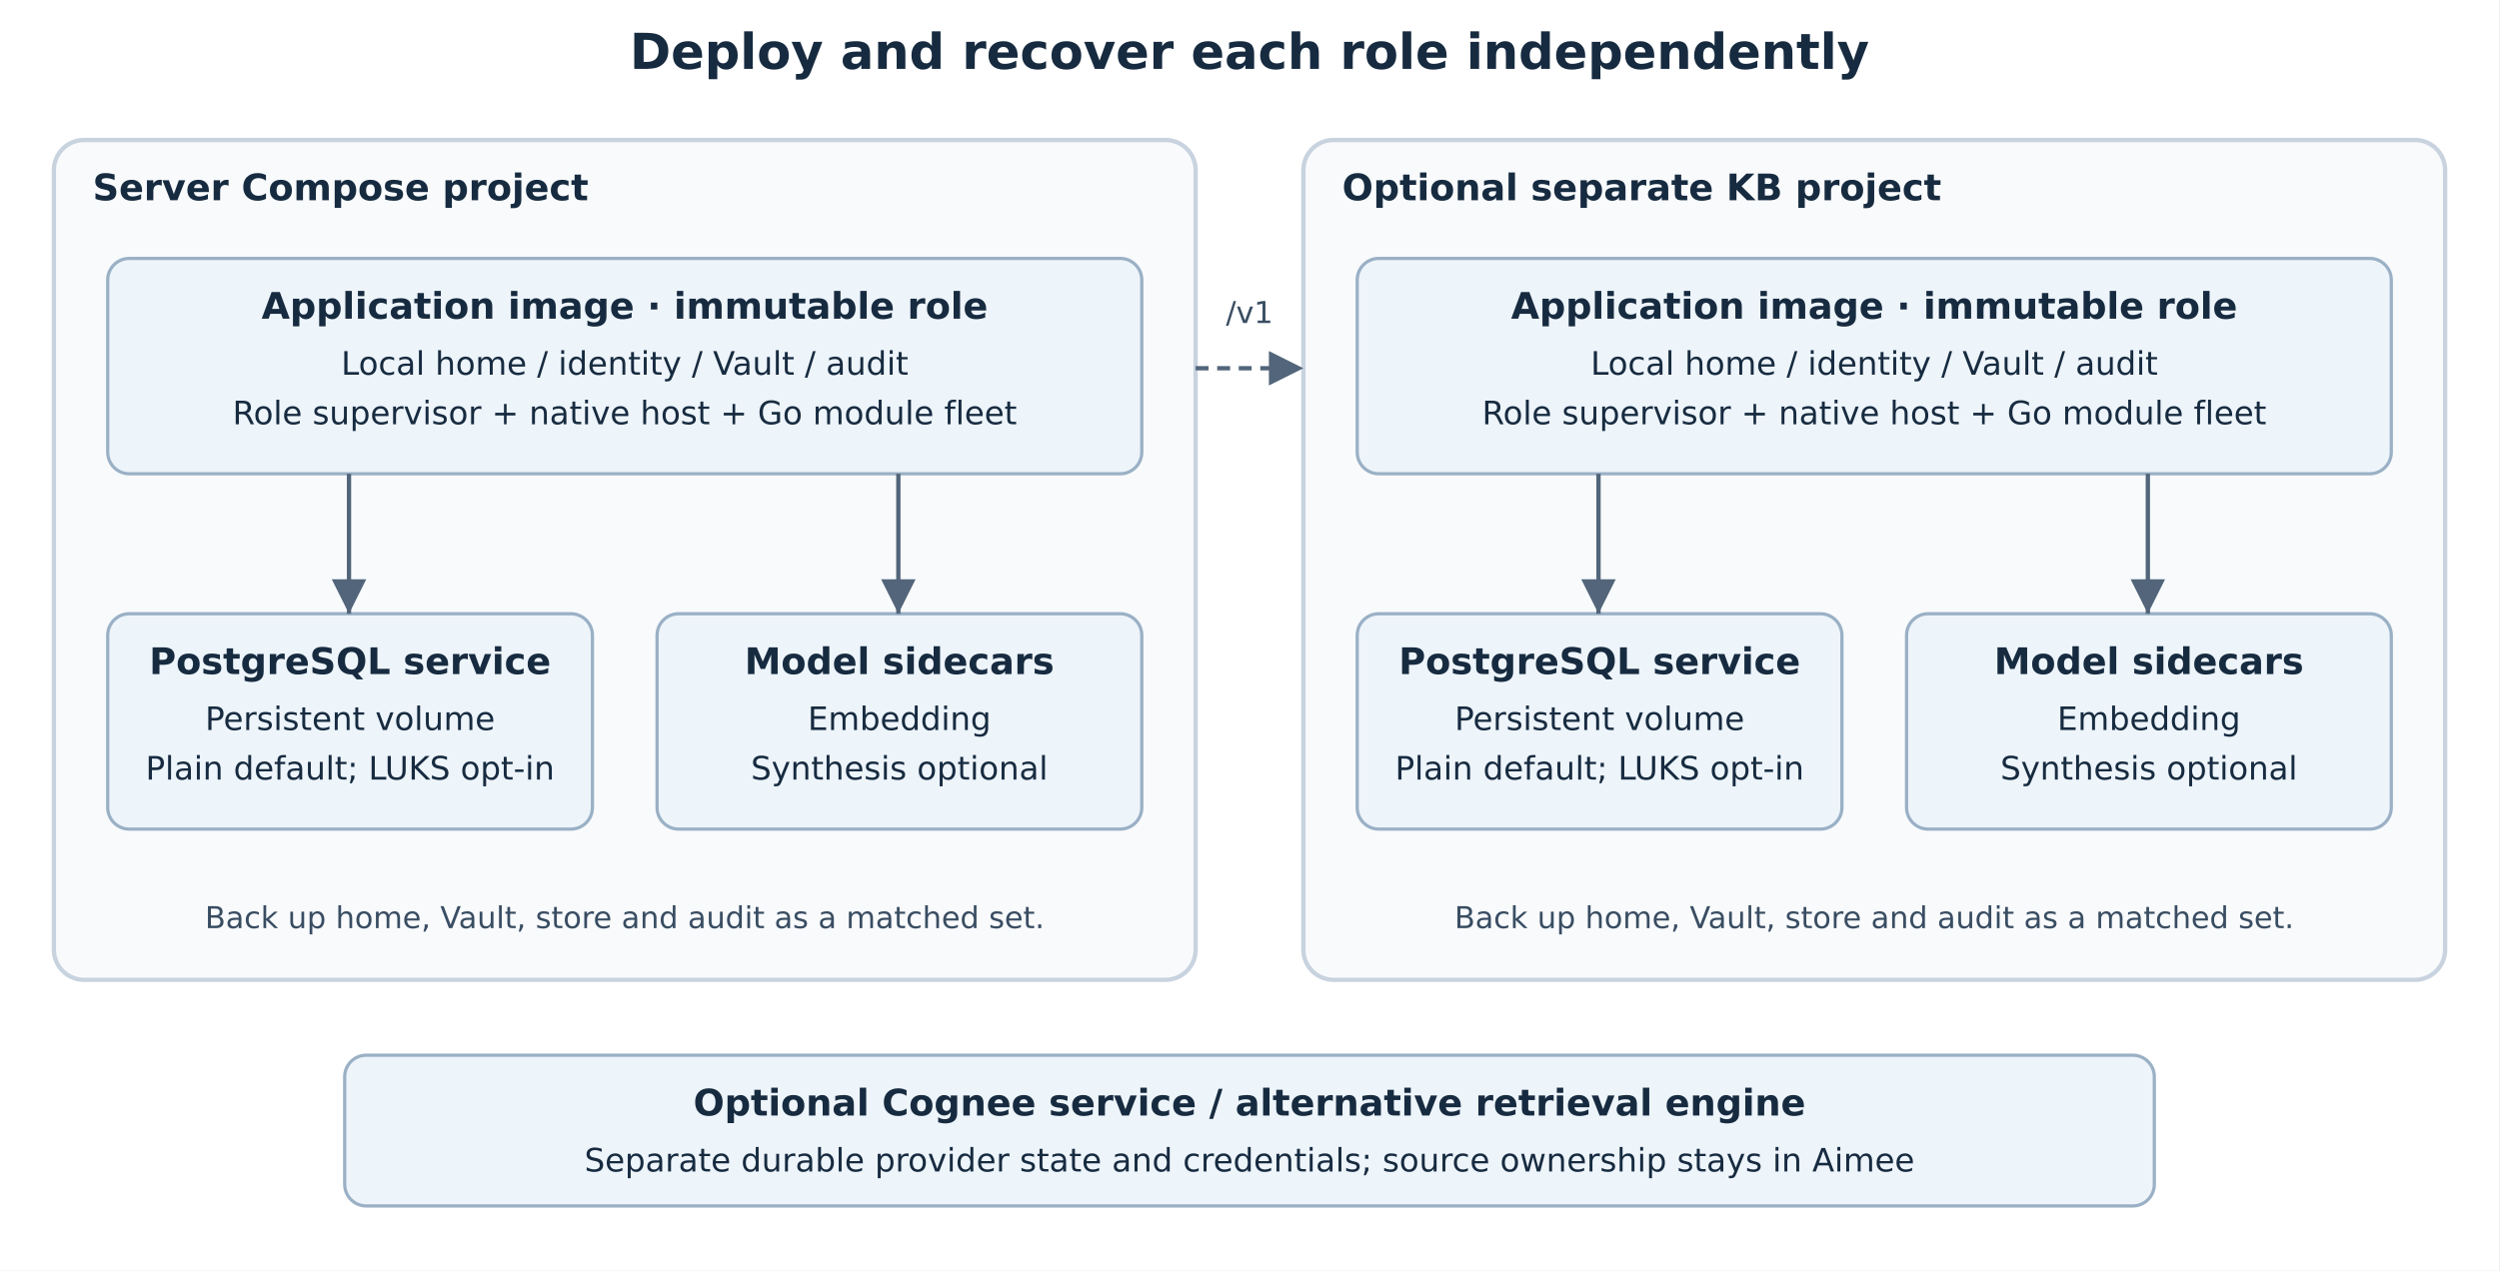
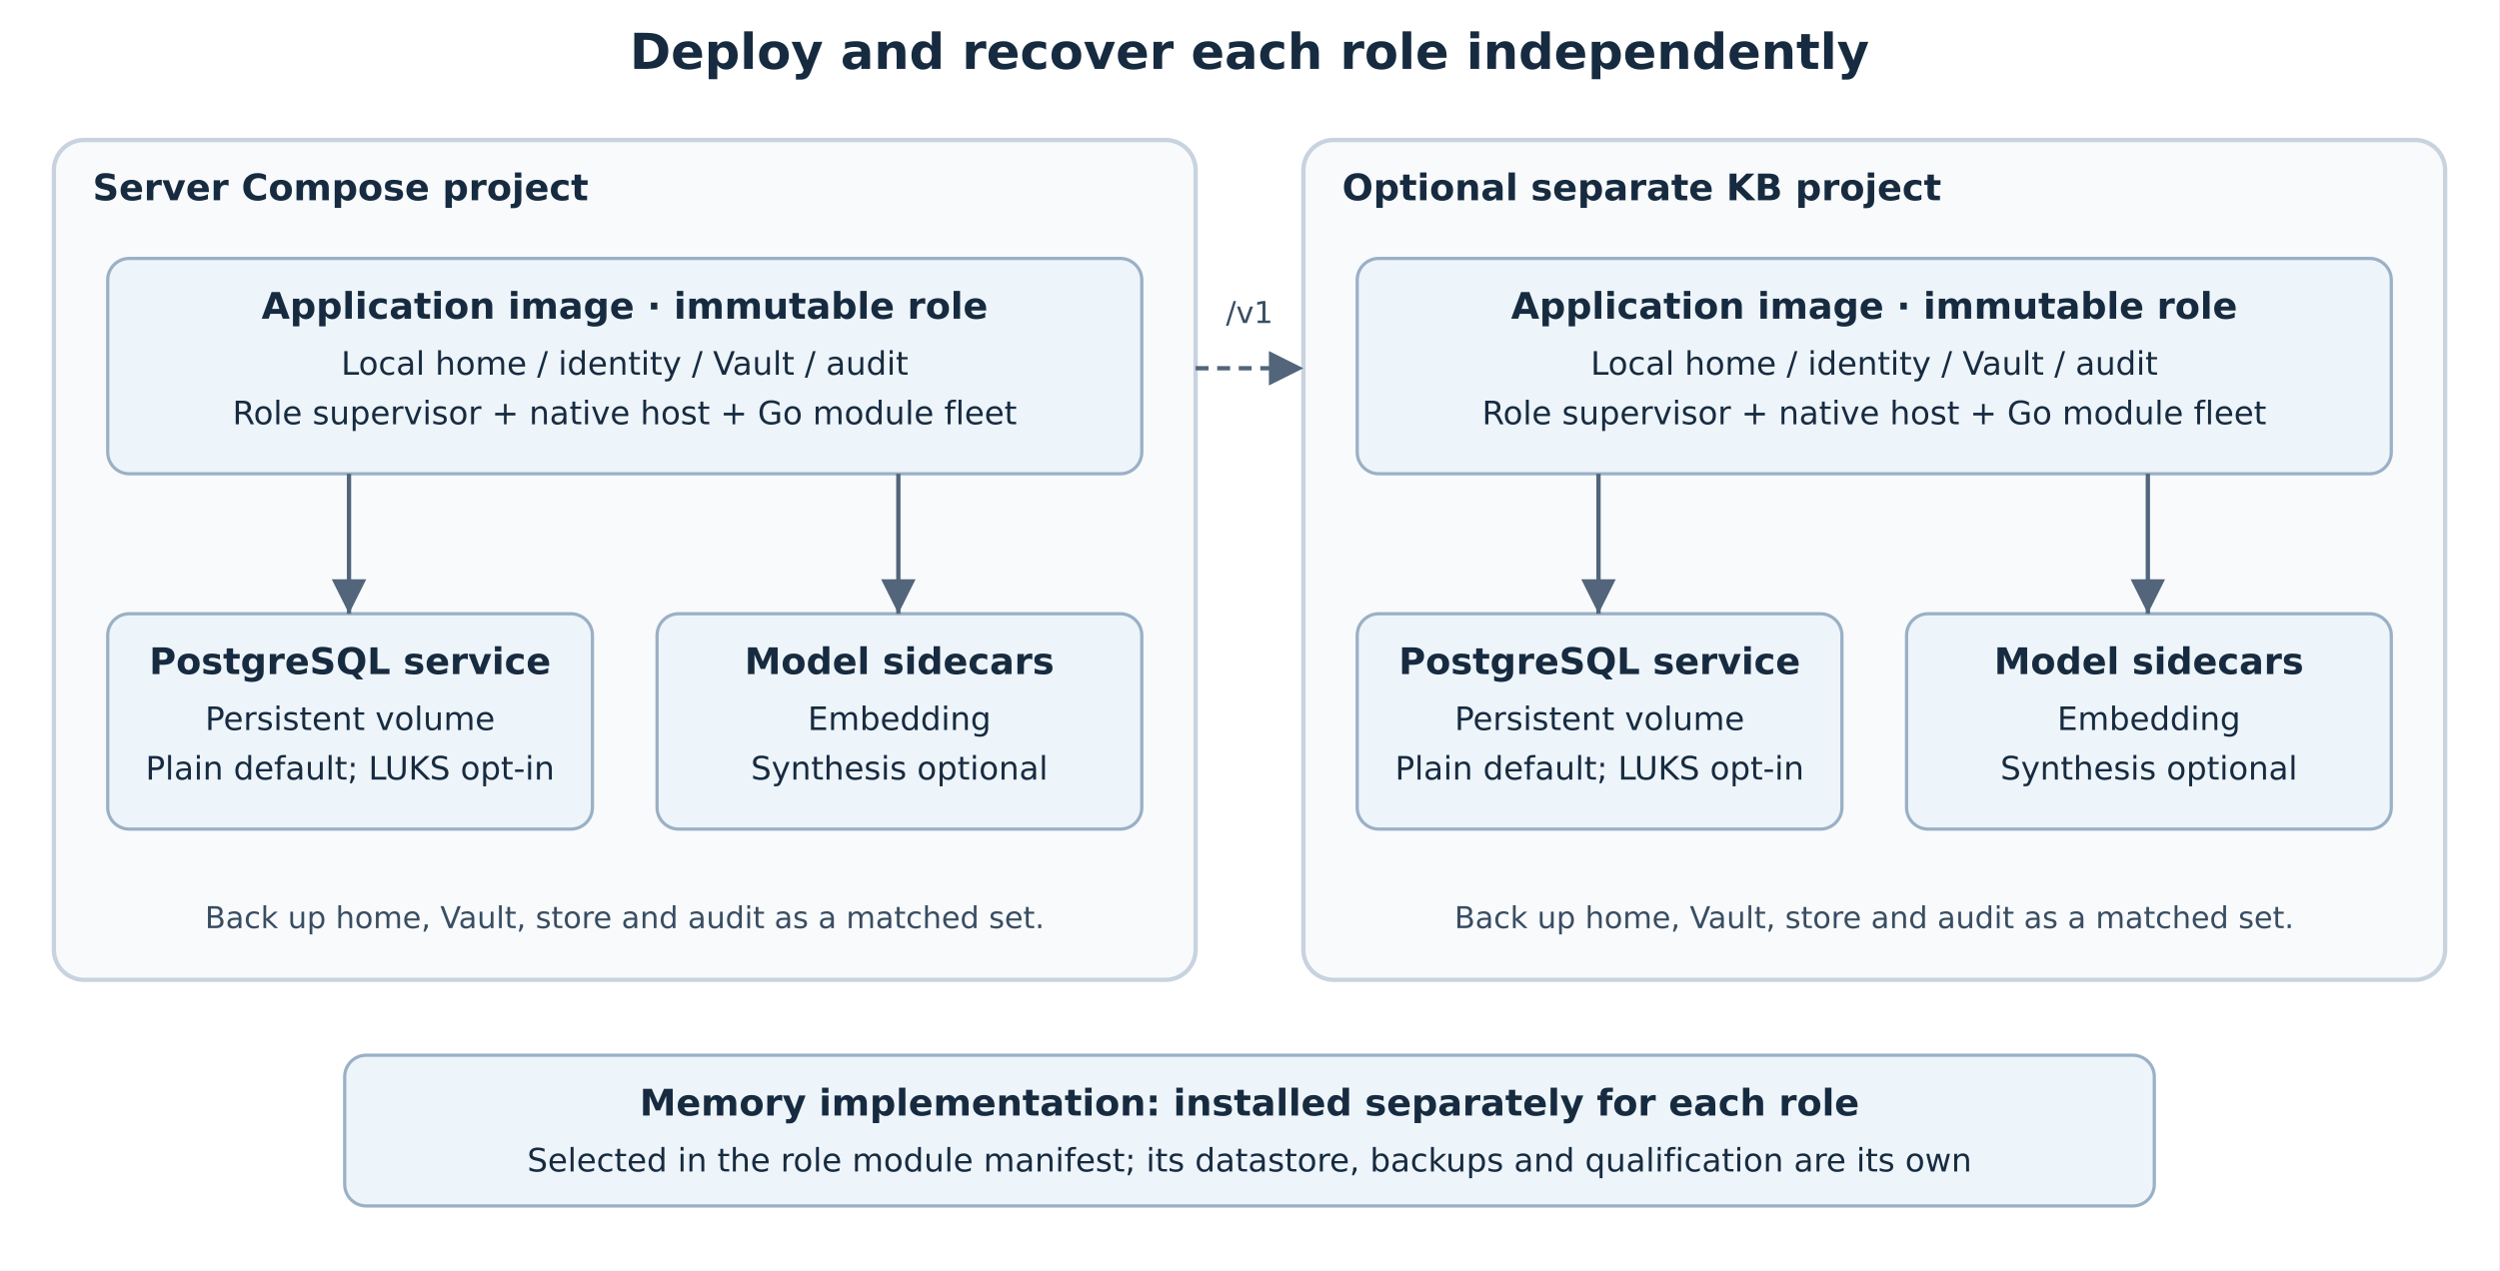
<svg xmlns="http://www.w3.org/2000/svg" width="1160" height="590" viewBox="0 0 1160 590" role="img" aria-labelledby="title desc">
  <defs>
    <marker id="arrow" markerWidth="10" markerHeight="10" refX="8" refY="4" orient="auto">
      <path d="M0,0 L8,4 L0,8" fill="#52657a" />
    </marker>
  </defs>
  <rect width="100%" height="100%" fill="#ffffff" />
  <style>text{font-family:DejaVu Sans,Arial,sans-serif;fill:#172b40}.title{font-size:23px;font-weight:700}.label{font-size:17px;font-weight:600}.body{font-size:15px}.edge{font-size:14px;fill:#394d62}</style>
  <text class="title" x="580.0" y="32" text-anchor="middle">Deploy and recover each role independently</text>
  <rect x="25" y="65" width="530" height="390" rx="14" fill="#f8fafc" stroke="#c8d3df" stroke-width="2" />
  <text class="label" x="43" y="93" text-anchor="start">Server Compose project</text>
  <rect x="50" y="120" width="480" height="100" rx="10" fill="#edf4fa" stroke="#9ab0c5" stroke-width="1.5" />
  <text class="label" x="290.0" y="148" text-anchor="middle">Application image · immutable role</text>
  <text class="body" x="290.0" y="174" text-anchor="middle">Local home / identity / Vault / audit</text>
  <text class="body" x="290.0" y="197" text-anchor="middle">Role supervisor + native host + Go module fleet</text>
  <rect x="50" y="285" width="225" height="100" rx="10" fill="#edf4fa" stroke="#9ab0c5" stroke-width="1.5" />
  <text class="label" x="162.5" y="313" text-anchor="middle">PostgreSQL service</text>
  <text class="body" x="162.5" y="339" text-anchor="middle">Persistent volume</text>
  <text class="body" x="162.5" y="362" text-anchor="middle">Plain default; LUKS opt-in</text>
  <rect x="305" y="285" width="225" height="100" rx="10" fill="#edf4fa" stroke="#9ab0c5" stroke-width="1.5" />
  <text class="label" x="417.5" y="313" text-anchor="middle">Model sidecars</text>
  <text class="body" x="417.5" y="339" text-anchor="middle">Embedding</text>
  <text class="body" x="417.5" y="362" text-anchor="middle">Synthesis optional</text>
  <polyline points="162,220 162,285" fill="none" stroke="#52657a" stroke-width="2" marker-end="url(#arrow)" />
  <polyline points="417,220 417,285" fill="none" stroke="#52657a" stroke-width="2" marker-end="url(#arrow)" />
  <text class="edge" x="290" y="431" text-anchor="middle">Back up home, Vault, store and audit as a matched set.</text>
  <rect x="605" y="65" width="530" height="390" rx="14" fill="#f8fafc" stroke="#c8d3df" stroke-width="2" />
  <text class="label" x="623" y="93" text-anchor="start">Optional separate KB project</text>
  <rect x="630" y="120" width="480" height="100" rx="10" fill="#edf4fa" stroke="#9ab0c5" stroke-width="1.5" />
  <text class="label" x="870.0" y="148" text-anchor="middle">Application image · immutable role</text>
  <text class="body" x="870.0" y="174" text-anchor="middle">Local home / identity / Vault / audit</text>
  <text class="body" x="870.0" y="197" text-anchor="middle">Role supervisor + native host + Go module fleet</text>
  <rect x="630" y="285" width="225" height="100" rx="10" fill="#edf4fa" stroke="#9ab0c5" stroke-width="1.5" />
  <text class="label" x="742.5" y="313" text-anchor="middle">PostgreSQL service</text>
  <text class="body" x="742.5" y="339" text-anchor="middle">Persistent volume</text>
  <text class="body" x="742.5" y="362" text-anchor="middle">Plain default; LUKS opt-in</text>
  <rect x="885" y="285" width="225" height="100" rx="10" fill="#edf4fa" stroke="#9ab0c5" stroke-width="1.5" />
  <text class="label" x="997.5" y="313" text-anchor="middle">Model sidecars</text>
  <text class="body" x="997.5" y="339" text-anchor="middle">Embedding</text>
  <text class="body" x="997.5" y="362" text-anchor="middle">Synthesis optional</text>
  <polyline points="742,220 742,285" fill="none" stroke="#52657a" stroke-width="2" marker-end="url(#arrow)" />
  <polyline points="997,220 997,285" fill="none" stroke="#52657a" stroke-width="2" marker-end="url(#arrow)" />
  <text class="edge" x="870" y="431" text-anchor="middle">Back up home, Vault, store and audit as a matched set.</text>
  <polyline points="555,171 605,171" fill="none" stroke="#52657a" stroke-width="2" marker-end="url(#arrow)" stroke-dasharray="6 4" />
  <text class="edge" x="580" y="150" text-anchor="middle">/v1</text>
  <rect x="160" y="490" width="840" height="70" rx="10" fill="#edf4fa" stroke="#9ab0c5" stroke-width="1.5" />
-   <text class="label" x="580.0" y="518" text-anchor="middle">Optional Cognee service / alternative retrieval engine</text>
-   <text class="body" x="580.0" y="544" text-anchor="middle">Separate durable provider state and credentials; source ownership stays in Aimee</text>
+   <text class="label" x="580.0" y="518" text-anchor="middle">Memory implementation: installed separately for each role</text>
+   <text class="body" x="580.0" y="544" text-anchor="middle">Selected in the role module manifest; its datastore, backups and qualification are its own</text>
</svg>
